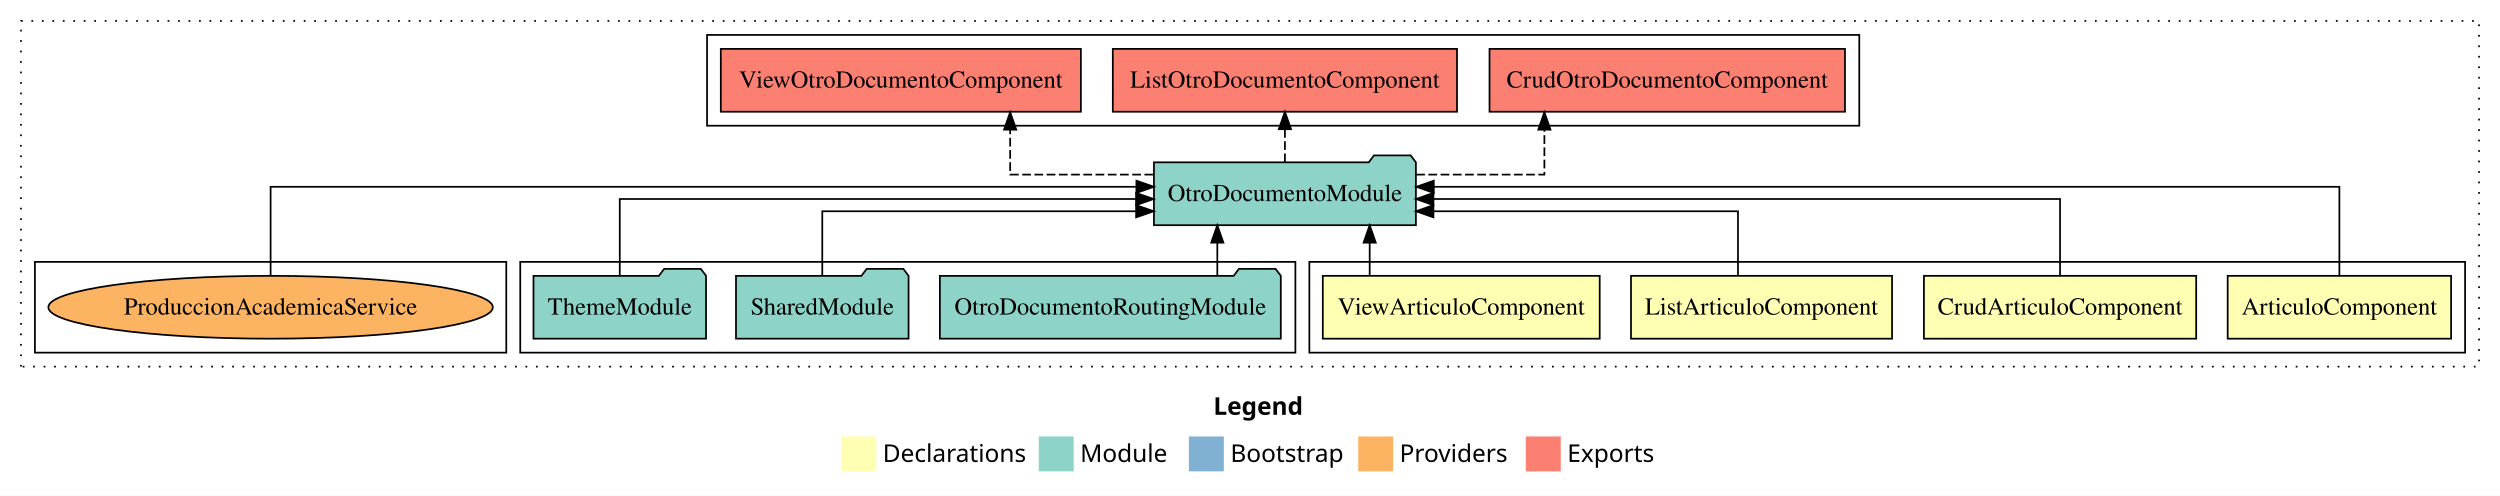
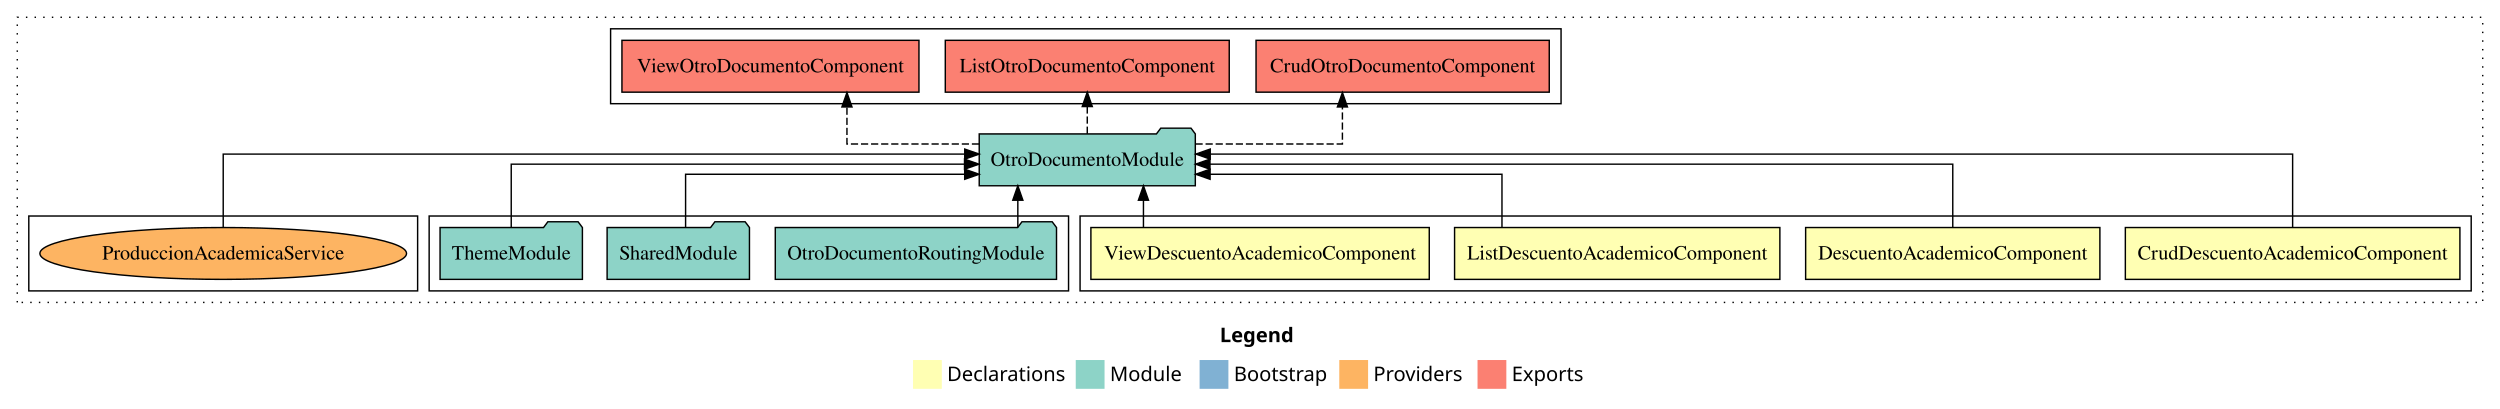
- <svg xmlns="http://www.w3.org/2000/svg" width="1432pt" height="284pt" viewBox="0.00 0.00 1432.00 284.00">
+ <svg xmlns="http://www.w3.org/2000/svg" width="1736pt" height="284pt" viewBox="0.00 0.00 1736.00 284.00">
  <g id="graph0" class="graph" transform="scale(1 1) rotate(0) translate(4 280)">
-     <polygon fill="#ffffff" stroke="transparent" points="-4,4 -4,-280 1428,-280 1428,4 -4,4" />
-     <text text-anchor="start" x="691.009" y="-42.4" font-family="sans-serif" font-weight="bold" font-size="14.00" fill="#000000">Legend</text>
-     <polygon fill="#ffffb3" stroke="transparent" points="478,-10 478,-30 498,-30 498,-10 478,-10" />
-     <text text-anchor="start" x="501.629" y="-15.4" font-family="sans-serif" font-size="14.00" fill="#000000">  Declarations</text>
-     <polygon fill="#8dd3c7" stroke="transparent" points="591,-10 591,-30 611,-30 611,-10 591,-10" />
-     <text text-anchor="start" x="614.725" y="-15.4" font-family="sans-serif" font-size="14.00" fill="#000000">  Module</text>
-     <polygon fill="#80b1d3" stroke="transparent" points="677,-10 677,-30 697,-30 697,-10 677,-10" />
-     <text text-anchor="start" x="700.781" y="-15.4" font-family="sans-serif" font-size="14.00" fill="#000000">  Bootstrap</text>
-     <polygon fill="#fdb462" stroke="transparent" points="774,-10 774,-30 794,-30 794,-10 774,-10" />
-     <text text-anchor="start" x="797.673" y="-15.4" font-family="sans-serif" font-size="14.00" fill="#000000">  Providers</text>
-     <polygon fill="#fb8072" stroke="transparent" points="870,-10 870,-30 890,-30 890,-10 870,-10" />
-     <text text-anchor="start" x="893.726" y="-15.4" font-family="sans-serif" font-size="14.00" fill="#000000">  Exports</text>
+     <polygon fill="#ffffff" stroke="transparent" points="-4,4 -4,-280 1732,-280 1732,4 -4,4" />
+     <text text-anchor="start" x="843.009" y="-42.4" font-family="sans-serif" font-weight="bold" font-size="14.00" fill="#000000">Legend</text>
+     <polygon fill="#ffffb3" stroke="transparent" points="630,-10 630,-30 650,-30 650,-10 630,-10" />
+     <text text-anchor="start" x="653.629" y="-15.4" font-family="sans-serif" font-size="14.00" fill="#000000">  Declarations</text>
+     <polygon fill="#8dd3c7" stroke="transparent" points="743,-10 743,-30 763,-30 763,-10 743,-10" />
+     <text text-anchor="start" x="766.725" y="-15.4" font-family="sans-serif" font-size="14.00" fill="#000000">  Module</text>
+     <polygon fill="#80b1d3" stroke="transparent" points="829,-10 829,-30 849,-30 849,-10 829,-10" />
+     <text text-anchor="start" x="852.781" y="-15.4" font-family="sans-serif" font-size="14.00" fill="#000000">  Bootstrap</text>
+     <polygon fill="#fdb462" stroke="transparent" points="926,-10 926,-30 946,-30 946,-10 926,-10" />
+     <text text-anchor="start" x="949.673" y="-15.4" font-family="sans-serif" font-size="14.00" fill="#000000">  Providers</text>
+     <polygon fill="#fb8072" stroke="transparent" points="1022,-10 1022,-30 1042,-30 1042,-10 1022,-10" />
+     <text text-anchor="start" x="1045.726" y="-15.4" font-family="sans-serif" font-size="14.00" fill="#000000">  Exports</text>
    <g id="clust1" class="cluster">
-       <polygon fill="none" stroke="#000000" stroke-dasharray="1,5" points="8,-70 8,-268 1416,-268 1416,-70 8,-70" />
+       <polygon fill="none" stroke="#000000" stroke-dasharray="1,5" points="8,-70 8,-268 1720,-268 1720,-70 8,-70" />
    </g>
    <g id="clust2" class="cluster">
-       <polygon fill="none" stroke="#000000" points="746,-78 746,-130 1408,-130 1408,-78 746,-78" />
+       <polygon fill="none" stroke="#000000" points="746,-78 746,-130 1712,-130 1712,-78 746,-78" />
    </g>
    <g id="clust7" class="cluster">
      <polygon fill="none" stroke="#000000" points="294,-78 294,-130 738,-130 738,-78 294,-78" />
    </g>
    <g id="clust8" class="cluster">
-       <polygon fill="none" stroke="#000000" points="401,-208 401,-260 1061,-260 1061,-208 401,-208" />
+       <polygon fill="none" stroke="#000000" points="420,-208 420,-260 1080,-260 1080,-208 420,-208" />
    </g>
    <g id="clust10" class="cluster">
      <polygon fill="none" stroke="#000000" points="16,-78 16,-130 286,-130 286,-78 16,-78" />
    </g>
    <g id="node1" class="node">
-       <polygon fill="#ffffb3" stroke="#000000" points="1399.986,-122 1272.014,-122 1272.014,-86 1399.986,-86 1399.986,-122" />
-       <text text-anchor="middle" x="1336" y="-99.8" font-family="Times,serif" font-size="14.00" fill="#000000">ArticuloComponent</text>
+       <polygon fill="#ffffb3" stroke="#000000" points="1704.161,-122 1471.839,-122 1471.839,-86 1704.161,-86 1704.161,-122" />
+       <text text-anchor="middle" x="1588" y="-99.8" font-family="Times,serif" font-size="14.00" fill="#000000">CrudDescuentoAcademicoComponent</text>
    </g>
    <g id="node5" class="node">
-       <polygon fill="#8dd3c7" stroke="#000000" points="807.025,-187 804.025,-191 783.025,-191 780.025,-187 656.975,-187 656.975,-151 807.025,-151 807.025,-187" />
-       <text text-anchor="middle" x="732" y="-164.8" font-family="Times,serif" font-size="14.00" fill="#000000">OtroDocumentoModule</text>
+       <polygon fill="#8dd3c7" stroke="#000000" points="826.025,-187 823.025,-191 802.025,-191 799.025,-187 675.975,-187 675.975,-151 826.025,-151 826.025,-187" />
+       <text text-anchor="middle" x="751" y="-164.8" font-family="Times,serif" font-size="14.00" fill="#000000">OtroDocumentoModule</text>
    </g>
    <g id="edge1" class="edge">
-       <path fill="none" stroke="#000000" d="M1336,-122.129C1336,-142.572 1336,-173 1336,-173 1336,-173 817.276,-173 817.276,-173" />
-       <polygon fill="#000000" stroke="#000000" points="817.276,-169.5 807.276,-173 817.276,-176.5 817.276,-169.5" />
+       <path fill="none" stroke="#000000" d="M1588,-122.129C1588,-142.572 1588,-173 1588,-173 1588,-173 836.384,-173 836.384,-173" />
+       <polygon fill="#000000" stroke="#000000" points="836.384,-169.5 826.384,-173 836.384,-176.5 836.384,-169.5" />
    </g>
    <g id="node2" class="node">
-       <polygon fill="#ffffb3" stroke="#000000" points="1253.983,-122 1098.017,-122 1098.017,-86 1253.983,-86 1253.983,-122" />
-       <text text-anchor="middle" x="1176" y="-99.8" font-family="Times,serif" font-size="14.00" fill="#000000">CrudArticuloComponent</text>
+       <polygon fill="#ffffb3" stroke="#000000" points="1454.164,-122 1249.836,-122 1249.836,-86 1454.164,-86 1454.164,-122" />
+       <text text-anchor="middle" x="1352" y="-99.8" font-family="Times,serif" font-size="14.00" fill="#000000">DescuentoAcademicoComponent</text>
    </g>
    <g id="edge2" class="edge">
-       <path fill="none" stroke="#000000" d="M1176,-122.267C1176,-140.555 1176,-166 1176,-166 1176,-166 817.067,-166 817.067,-166" />
-       <polygon fill="#000000" stroke="#000000" points="817.067,-162.5 807.067,-166 817.067,-169.5 817.067,-162.5" />
+       <path fill="none" stroke="#000000" d="M1352,-122.267C1352,-140.555 1352,-166 1352,-166 1352,-166 836.205,-166 836.205,-166" />
+       <polygon fill="#000000" stroke="#000000" points="836.205,-162.5 826.205,-166 836.205,-169.5 836.205,-162.5" />
    </g>
    <g id="node3" class="node">
-       <polygon fill="#ffffb3" stroke="#000000" points="1079.765,-122 930.235,-122 930.235,-86 1079.765,-86 1079.765,-122" />
-       <text text-anchor="middle" x="1005" y="-99.8" font-family="Times,serif" font-size="14.00" fill="#000000">ListArticuloComponent</text>
+       <polygon fill="#ffffb3" stroke="#000000" points="1231.943,-122 1006.057,-122 1006.057,-86 1231.943,-86 1231.943,-122" />
+       <text text-anchor="middle" x="1119" y="-99.8" font-family="Times,serif" font-size="14.00" fill="#000000">ListDescuentoAcademicoComponent</text>
    </g>
    <g id="edge3" class="edge">
-       <path fill="none" stroke="#000000" d="M991.51,-122.009C991.51,-138.049 991.51,-159 991.51,-159 991.51,-159 817.061,-159 817.061,-159" />
-       <polygon fill="#000000" stroke="#000000" points="817.061,-155.5 807.061,-159 817.061,-162.5 817.061,-155.5" />
+       <path fill="none" stroke="#000000" d="M1038.966,-122.009C1038.966,-138.049 1038.966,-159 1038.966,-159 1038.966,-159 836.283,-159 836.283,-159" />
+       <polygon fill="#000000" stroke="#000000" points="836.283,-155.5 826.283,-159 836.283,-162.5 836.283,-155.5" />
    </g>
    <g id="node4" class="node">
-       <polygon fill="#ffffb3" stroke="#000000" points="912.305,-122 753.695,-122 753.695,-86 912.305,-86 912.305,-122" />
-       <text text-anchor="middle" x="833" y="-99.8" font-family="Times,serif" font-size="14.00" fill="#000000">ViewArticuloComponent</text>
+       <polygon fill="#ffffb3" stroke="#000000" points="988.483,-122 753.517,-122 753.517,-86 988.483,-86 988.483,-122" />
+       <text text-anchor="middle" x="871" y="-99.8" font-family="Times,serif" font-size="14.00" fill="#000000">ViewDescuentoAcademicoComponent</text>
    </g>
    <g id="edge4" class="edge">
-       <path fill="none" stroke="#000000" d="M780.555,-122.106C780.555,-122.106 780.555,-140.991 780.555,-140.991" />
-       <polygon fill="#000000" stroke="#000000" points="777.055,-140.991 780.555,-150.991 784.055,-140.991 777.055,-140.991" />
+       <path fill="none" stroke="#000000" d="M790.01,-122.106C790.01,-122.106 790.01,-140.991 790.01,-140.991" />
+       <polygon fill="#000000" stroke="#000000" points="786.511,-140.991 790.01,-150.991 793.511,-140.991 786.511,-140.991" />
    </g>
    <g id="node9" class="node">
-       <polygon fill="#fb8072" stroke="#000000" points="1052.804,-252 849.196,-252 849.196,-216 1052.804,-216 1052.804,-252" />
-       <text text-anchor="middle" x="951" y="-229.8" font-family="Times,serif" font-size="14.00" fill="#000000">CrudOtroDocumentoComponent </text>
+       <polygon fill="#fb8072" stroke="#000000" points="1071.804,-252 868.196,-252 868.196,-216 1071.804,-216 1071.804,-252" />
+       <text text-anchor="middle" x="970" y="-229.8" font-family="Times,serif" font-size="14.00" fill="#000000">CrudOtroDocumentoComponent </text>
    </g>
    <g id="edge8" class="edge">
-       <path fill="none" stroke="#000000" stroke-dasharray="5,2" d="M807.183,-180C844.047,-180 880.625,-180 880.625,-180 880.625,-180 880.625,-205.718 880.625,-205.718" />
-       <polygon fill="#000000" stroke="#000000" points="877.125,-205.718 880.625,-215.718 884.125,-205.718 877.125,-205.718" />
+       <path fill="none" stroke="#000000" stroke-dasharray="5,2" d="M826.136,-180C874.423,-180 928.17,-180 928.17,-180 928.17,-180 928.17,-205.718 928.17,-205.718" />
+       <polygon fill="#000000" stroke="#000000" points="924.67,-205.718 928.17,-215.718 931.67,-205.718 924.67,-205.718" />
    </g>
    <g id="node10" class="node">
-       <polygon fill="#fb8072" stroke="#000000" points="830.586,-252 633.414,-252 633.414,-216 830.586,-216 830.586,-252" />
-       <text text-anchor="middle" x="732" y="-229.8" font-family="Times,serif" font-size="14.00" fill="#000000">ListOtroDocumentoComponent </text>
+       <polygon fill="#fb8072" stroke="#000000" points="849.586,-252 652.414,-252 652.414,-216 849.586,-216 849.586,-252" />
+       <text text-anchor="middle" x="751" y="-229.8" font-family="Times,serif" font-size="14.00" fill="#000000">ListOtroDocumentoComponent </text>
    </g>
    <g id="edge9" class="edge">
-       <path fill="none" stroke="#000000" stroke-dasharray="5,2" d="M732,-187.106C732,-187.106 732,-205.991 732,-205.991" />
-       <polygon fill="#000000" stroke="#000000" points="728.5,-205.991 732,-215.991 735.5,-205.991 728.5,-205.991" />
+       <path fill="none" stroke="#000000" stroke-dasharray="5,2" d="M751,-187.106C751,-187.106 751,-205.991 751,-205.991" />
+       <polygon fill="#000000" stroke="#000000" points="747.5,-205.991 751,-215.991 754.5,-205.991 747.5,-205.991" />
    </g>
    <g id="node11" class="node">
-       <polygon fill="#fb8072" stroke="#000000" points="615.126,-252 408.874,-252 408.874,-216 615.126,-216 615.126,-252" />
-       <text text-anchor="middle" x="512" y="-229.8" font-family="Times,serif" font-size="14.00" fill="#000000">ViewOtroDocumentoComponent </text>
+       <polygon fill="#fb8072" stroke="#000000" points="634.126,-252 427.874,-252 427.874,-216 634.126,-216 634.126,-252" />
+       <text text-anchor="middle" x="531" y="-229.8" font-family="Times,serif" font-size="14.00" fill="#000000">ViewOtroDocumentoComponent </text>
    </g>
    <g id="edge10" class="edge">
-       <path fill="none" stroke="#000000" stroke-dasharray="5,2" d="M656.537,-180C616.147,-180 574.621,-180 574.621,-180 574.621,-180 574.621,-205.718 574.621,-205.718" />
-       <polygon fill="#000000" stroke="#000000" points="571.121,-205.718 574.621,-215.718 578.121,-205.718 571.121,-205.718" />
+       <path fill="none" stroke="#000000" stroke-dasharray="5,2" d="M675.86,-180C631.566,-180 584.121,-180 584.121,-180 584.121,-180 584.121,-205.718 584.121,-205.718" />
+       <polygon fill="#000000" stroke="#000000" points="580.621,-205.718 584.121,-215.718 587.621,-205.718 580.621,-205.718" />
    </g>
    <g id="node6" class="node">
      <polygon fill="#8dd3c7" stroke="#000000" points="729.643,-122 726.643,-126 705.643,-126 702.643,-122 534.357,-122 534.357,-86 729.643,-86 729.643,-122" />
      <text text-anchor="middle" x="632" y="-99.8" font-family="Times,serif" font-size="14.00" fill="#000000">OtroDocumentoRoutingModule</text>
    </g>
    <g id="edge5" class="edge">
-       <path fill="none" stroke="#000000" d="M693.279,-122.106C693.279,-122.106 693.279,-140.991 693.279,-140.991" />
-       <polygon fill="#000000" stroke="#000000" points="689.779,-140.991 693.279,-150.991 696.779,-140.991 689.779,-140.991" />
+       <path fill="none" stroke="#000000" d="M702.779,-122.106C702.779,-122.106 702.779,-140.991 702.779,-140.991" />
+       <polygon fill="#000000" stroke="#000000" points="699.279,-140.991 702.779,-150.991 706.279,-140.991 699.279,-140.991" />
    </g>
    <g id="node7" class="node">
      <polygon fill="#8dd3c7" stroke="#000000" points="516.423,-122 513.423,-126 492.423,-126 489.423,-122 417.577,-122 417.577,-86 516.423,-86 516.423,-122" />
      <text text-anchor="middle" x="467" y="-99.8" font-family="Times,serif" font-size="14.00" fill="#000000">SharedModule</text>
    </g>
    <g id="edge6" class="edge">
-       <path fill="none" stroke="#000000" d="M467,-122.009C467,-138.049 467,-159 467,-159 467,-159 646.77,-159 646.77,-159" />
-       <polygon fill="#000000" stroke="#000000" points="646.77,-162.5 656.77,-159 646.77,-155.5 646.77,-162.5" />
+       <path fill="none" stroke="#000000" d="M472.074,-122.009C472.074,-138.049 472.074,-159 472.074,-159 472.074,-159 665.886,-159 665.886,-159" />
+       <polygon fill="#000000" stroke="#000000" points="665.886,-162.5 675.886,-159 665.886,-155.5 665.886,-162.5" />
    </g>
    <g id="node8" class="node">
      <polygon fill="#8dd3c7" stroke="#000000" points="400.423,-122 397.423,-126 376.423,-126 373.423,-122 301.577,-122 301.577,-86 400.423,-86 400.423,-122" />
      <text text-anchor="middle" x="351" y="-99.8" font-family="Times,serif" font-size="14.00" fill="#000000">ThemeModule</text>
    </g>
    <g id="edge7" class="edge">
-       <path fill="none" stroke="#000000" d="M351,-122.267C351,-140.555 351,-166 351,-166 351,-166 646.727,-166 646.727,-166" />
-       <polygon fill="#000000" stroke="#000000" points="646.727,-169.5 656.727,-166 646.727,-162.5 646.727,-169.5" />
+       <path fill="none" stroke="#000000" d="M351,-122.267C351,-140.555 351,-166 351,-166 351,-166 665.763,-166 665.763,-166" />
+       <polygon fill="#000000" stroke="#000000" points="665.763,-169.5 675.763,-166 665.763,-162.5 665.763,-169.5" />
    </g>
    <g id="node12" class="node">
      <ellipse fill="#fdb462" stroke="#000000" cx="151" cy="-104" rx="127.307" ry="18" />
      <text text-anchor="middle" x="151" y="-99.8" font-family="Times,serif" font-size="14.00" fill="#000000">ProduccionAcademicaService</text>
    </g>
    <g id="edge11" class="edge">
-       <path fill="none" stroke="#000000" d="M151,-122.129C151,-142.572 151,-173 151,-173 151,-173 646.937,-173 646.937,-173" />
-       <polygon fill="#000000" stroke="#000000" points="646.937,-176.5 656.937,-173 646.937,-169.5 646.937,-176.5" />
+       <path fill="none" stroke="#000000" d="M151,-122.129C151,-142.572 151,-173 151,-173 151,-173 665.92,-173 665.92,-173" />
+       <polygon fill="#000000" stroke="#000000" points="665.92,-176.5 675.92,-173 665.92,-169.5 665.92,-176.5" />
    </g>
  </g>
</svg>
